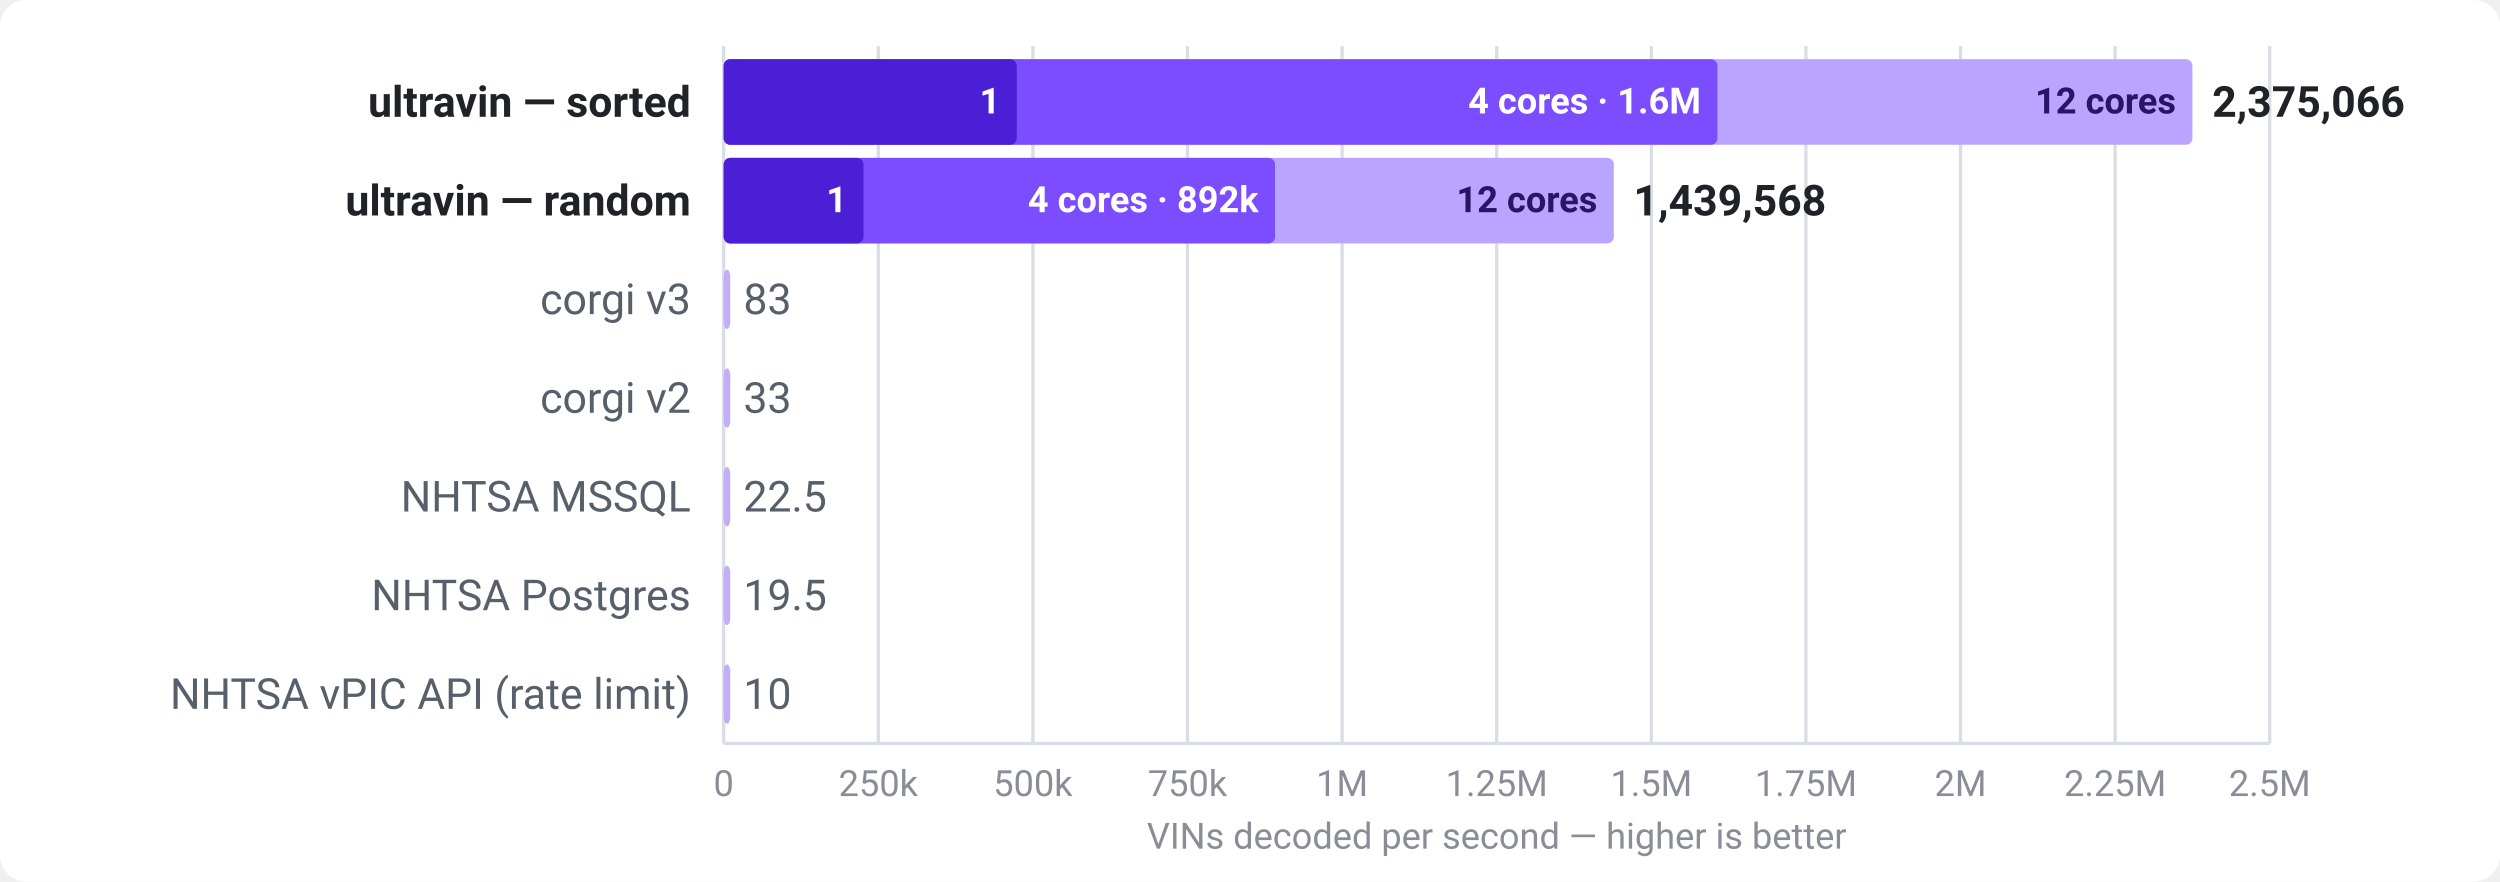
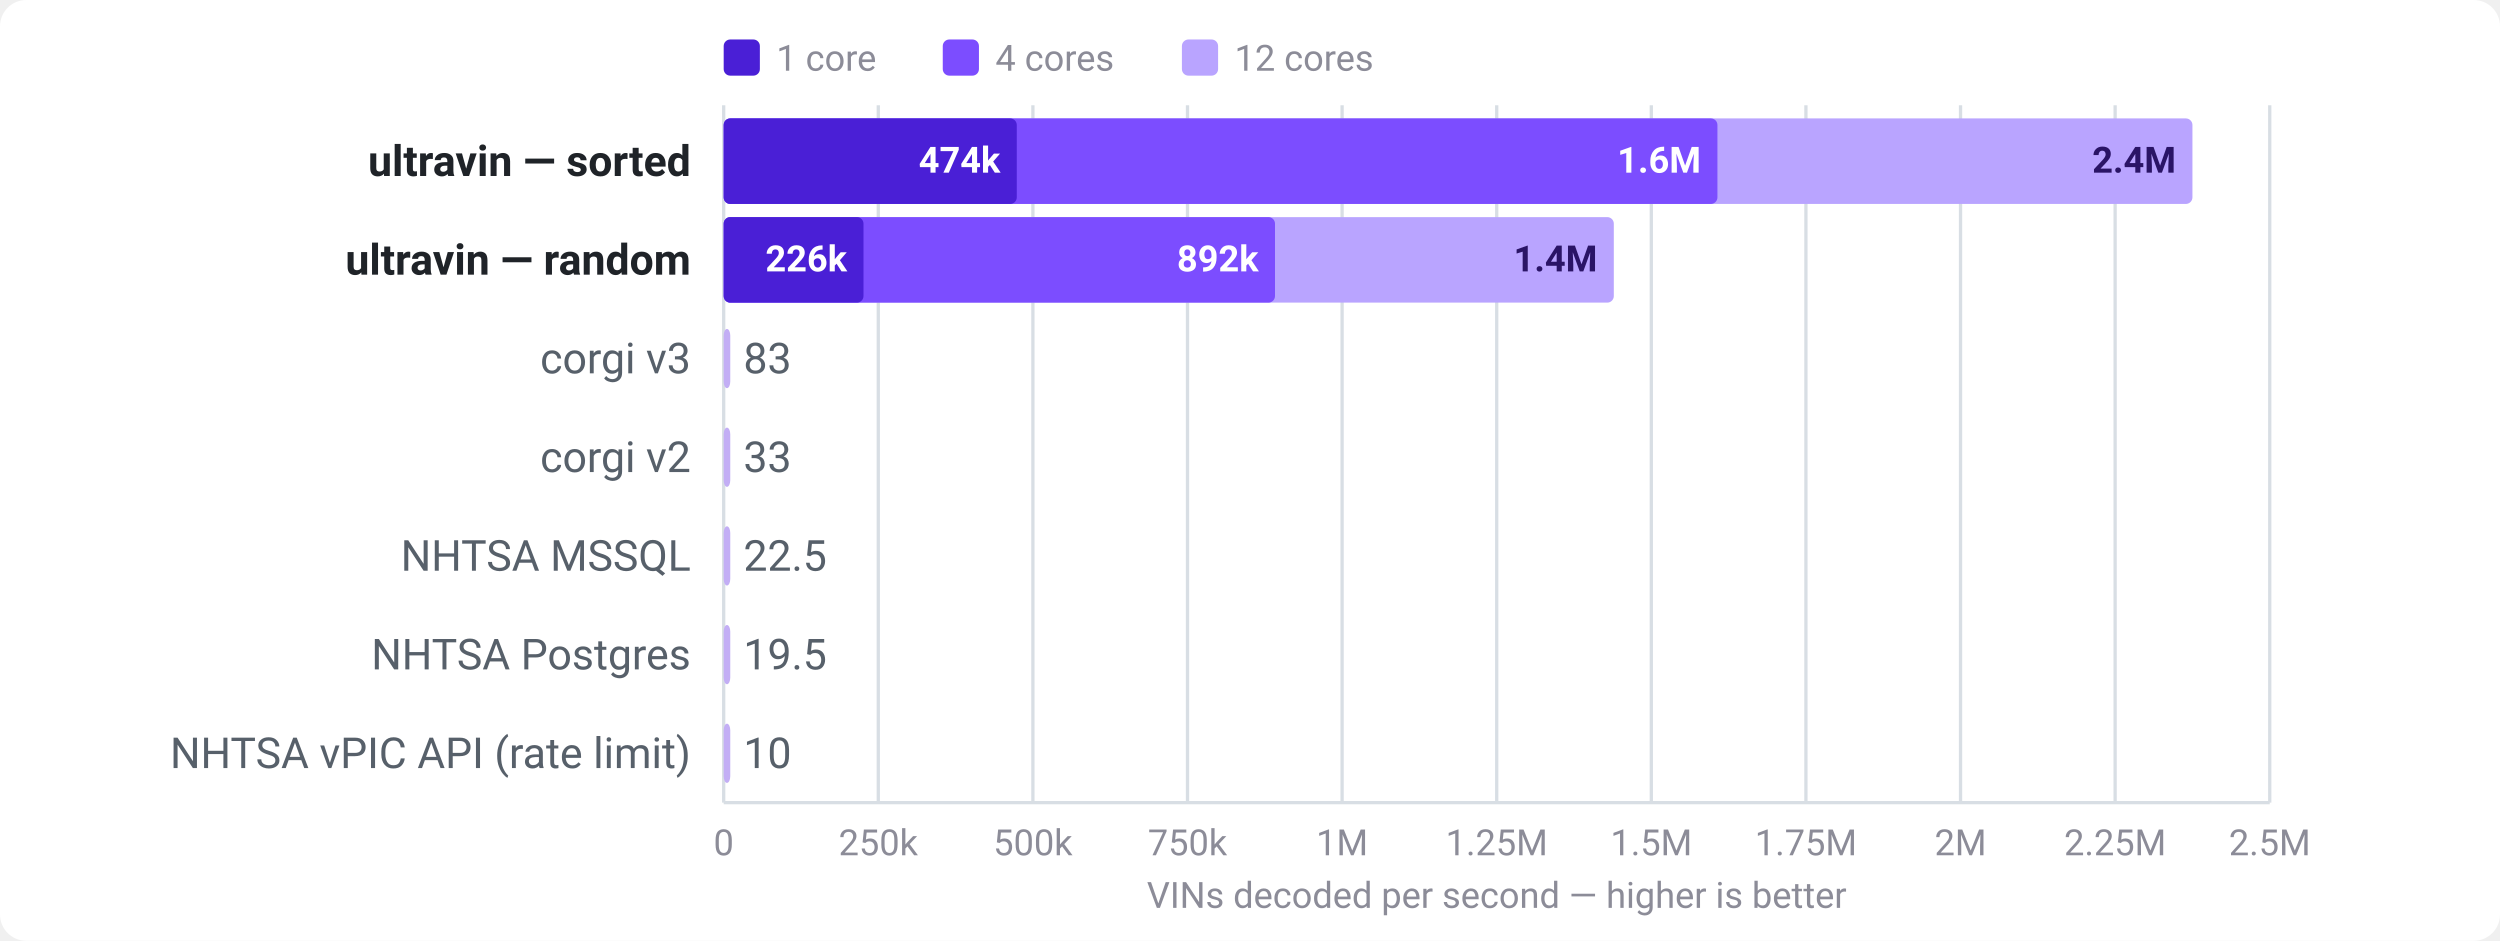
- <svg xmlns="http://www.w3.org/2000/svg" viewBox="0 0 760 268" font-family="-apple-system, BlinkMacSystemFont, 'Segoe UI', Roboto, Helvetica, Arial, sans-serif">
+ <svg xmlns="http://www.w3.org/2000/svg" viewBox="0 0 760 286" font-family="-apple-system, BlinkMacSystemFont, 'Segoe UI', Roboto, Helvetica, Arial, sans-serif">
  <style>.background{fill:#ffffff}.label{fill:#57606a;font-size:13px}.value{fill:#57606a;font-size:13px}.strong{fill:#1f2328;font-weight:700}.axis{fill:#8c8c98;font-size:11px}.grid{stroke:#d8dee4;stroke-width:1}.bar{fill:#c3aef5}.bar-hi{fill:#7c4dff}.s0{fill:#4a1fd6}.s1{fill:#7c4dff}.s2{fill:#b9a4ff}.s3{fill:#ddd3ff}.on{fill:#ffffff;font-size:11px;font-weight:600}.on2,.on3{fill:#2a1466}@media(prefers-color-scheme:dark){.background{fill:#0d1117}.label,.value{fill:#9198a1}.strong{fill:#f0f6fc}.axis{fill:#7d8590}.grid{stroke:#30363d}.bar{fill:#6b5bb0}.bar-hi{fill:#a786ff}.s0{fill:#5b33e0}.s1{fill:#8a63ff}.s2{fill:#b9a4ff}.s3{fill:#ddd3ff}}</style>
-   <rect class="background" width="760" height="268" rx="8" />
-   <line class="grid" x1="220.0" y1="14" x2="220.0" y2="226" />
-   <line class="grid" x1="267.0" y1="14" x2="267.0" y2="226" />
-   <line class="grid" x1="314.0" y1="14" x2="314.0" y2="226" />
-   <line class="grid" x1="361.0" y1="14" x2="361.0" y2="226" />
-   <line class="grid" x1="408.0" y1="14" x2="408.0" y2="226" />
-   <line class="grid" x1="455.0" y1="14" x2="455.0" y2="226" />
-   <line class="grid" x1="502.0" y1="14" x2="502.0" y2="226" />
-   <line class="grid" x1="549.0" y1="14" x2="549.0" y2="226" />
-   <line class="grid" x1="596.0" y1="14" x2="596.0" y2="226" />
-   <line class="grid" x1="643.0" y1="14" x2="643.0" y2="226" />
-   <line class="grid" x1="690.0" y1="14" x2="690.0" y2="226" />
-   <text class="label strong" x="210" y="35.5" text-anchor="end">ultravin — sorted</text>
-   <rect class="s2" x="220" y="18.0" width="446.5" height="26" rx="2" />
-   <text class="on on2" x="661.5" y="34.5" text-anchor="end">12 cores</text>
-   <rect class="s1" x="220" y="18.0" width="302.1" height="26" rx="2" />
-   <text class="on on1" x="517.1" y="34.5" text-anchor="end">4 cores · 1.6M</text>
-   <rect class="s0" x="220" y="18.0" width="89.1" height="26" rx="2" />
-   <text class="on on0" x="304.1" y="34.5" text-anchor="end">1</text>
-   <text class="value strong" x="672.5" y="35.5">2,375,066</text>
-   <text class="label strong" x="210" y="65.5" text-anchor="end">ultravin — random</text>
-   <rect class="s2" x="220" y="48.0" width="270.6" height="26" rx="2" />
-   <text class="on on2" x="485.6" y="64.5" text-anchor="end">12 cores</text>
-   <rect class="s1" x="220" y="48.0" width="167.6" height="26" rx="2" />
-   <text class="on on1" x="382.6" y="64.5" text-anchor="end">4 cores · 892k</text>
-   <rect class="s0" x="220" y="48.0" width="42.5" height="26" rx="2" />
-   <text class="on on0" x="257.5" y="64.5" text-anchor="end">1</text>
-   <text class="value strong" x="496.6" y="65.5">1,439,568</text>
-   <text class="label" x="210" y="95.5" text-anchor="end">corgi v3</text>
-   <rect class="bar" x="220" y="82.0" width="2.0" height="18" rx="2" />
-   <text class="value" x="226.0" y="95.5">83</text>
-   <text class="label" x="210" y="125.5" text-anchor="end">corgi v2</text>
-   <rect class="bar" x="220" y="112.0" width="2.0" height="18" rx="2" />
-   <text class="value" x="226.0" y="125.5">33</text>
-   <text class="label" x="210" y="155.5" text-anchor="end">NHTSA MSSQL</text>
-   <rect class="bar" x="220" y="142.0" width="2.0" height="18" rx="2" />
-   <text class="value" x="226.0" y="155.5">22.5</text>
-   <text class="label" x="210" y="185.5" text-anchor="end">NHTSA Postgres</text>
-   <rect class="bar" x="220" y="172.0" width="2.0" height="18" rx="2" />
-   <text class="value" x="226.0" y="185.5">19.5</text>
-   <text class="label" x="210" y="215.5" text-anchor="end">NHTSA vPIC API (rate limit)</text>
-   <rect class="bar" x="220" y="202.0" width="2.0" height="18" rx="2" />
-   <text class="value" x="226.0" y="215.5">10</text>
-   <line class="grid" x1="220" y1="226" x2="690" y2="226" />
-   <text class="axis" x="220.0" y="242" text-anchor="middle">0</text>
-   <text class="axis" x="267.0" y="242" text-anchor="middle">250k</text>
-   <text class="axis" x="314.0" y="242" text-anchor="middle">500k</text>
-   <text class="axis" x="361.0" y="242" text-anchor="middle">750k</text>
-   <text class="axis" x="408.0" y="242" text-anchor="middle">1M</text>
-   <text class="axis" x="455.0" y="242" text-anchor="middle">1.25M</text>
-   <text class="axis" x="502.0" y="242" text-anchor="middle">1.5M</text>
-   <text class="axis" x="549.0" y="242" text-anchor="middle">1.75M</text>
-   <text class="axis" x="596.0" y="242" text-anchor="middle">2M</text>
-   <text class="axis" x="643.0" y="242" text-anchor="middle">2.25M</text>
-   <text class="axis" x="690.0" y="242" text-anchor="middle">2.5M</text>
-   <text class="axis" x="455.0" y="258" text-anchor="middle">VINs decoded per second — higher is better</text>
+   <rect class="background" width="760" height="286" rx="8" />
+   <rect class="s0" x="220.0" y="12" width="11" height="11" rx="2" />
+   <text class="axis" x="236.0" y="21.5">1 core</text>
+   <rect class="s1" x="286.6" y="12" width="11" height="11" rx="2" />
+   <text class="axis" x="302.6" y="21.5">4 cores</text>
+   <rect class="s2" x="359.3" y="12" width="11" height="11" rx="2" />
+   <text class="axis" x="375.3" y="21.5">12 cores</text>
+   <line class="grid" x1="220.0" y1="32" x2="220.0" y2="244" />
+   <line class="grid" x1="267.0" y1="32" x2="267.0" y2="244" />
+   <line class="grid" x1="314.0" y1="32" x2="314.0" y2="244" />
+   <line class="grid" x1="361.0" y1="32" x2="361.0" y2="244" />
+   <line class="grid" x1="408.0" y1="32" x2="408.0" y2="244" />
+   <line class="grid" x1="455.0" y1="32" x2="455.0" y2="244" />
+   <line class="grid" x1="502.0" y1="32" x2="502.0" y2="244" />
+   <line class="grid" x1="549.0" y1="32" x2="549.0" y2="244" />
+   <line class="grid" x1="596.0" y1="32" x2="596.0" y2="244" />
+   <line class="grid" x1="643.0" y1="32" x2="643.0" y2="244" />
+   <line class="grid" x1="690.0" y1="32" x2="690.0" y2="244" />
+   <text class="label strong" x="210" y="53.5" text-anchor="end">ultravin — sorted</text>
+   <rect class="s2" x="220" y="36.0" width="446.5" height="26" rx="2" />
+   <text class="on on2" x="661.5" y="52.5" text-anchor="end">2.4M</text>
+   <rect class="s1" x="220" y="36.0" width="302.1" height="26" rx="2" />
+   <text class="on on1" x="517.1" y="52.5" text-anchor="end">1.6M</text>
+   <rect class="s0" x="220" y="36.0" width="89.1" height="26" rx="2" />
+   <text class="on on0" x="304.1" y="52.5" text-anchor="end">474k</text>
+   <text class="label strong" x="210" y="83.5" text-anchor="end">ultravin — random</text>
+   <rect class="s2" x="220" y="66.0" width="270.6" height="26" rx="2" />
+   <text class="on on2" x="485.6" y="82.5" text-anchor="end">1.4M</text>
+   <rect class="s1" x="220" y="66.0" width="167.6" height="26" rx="2" />
+   <text class="on on1" x="382.6" y="82.5" text-anchor="end">892k</text>
+   <rect class="s0" x="220" y="66.0" width="42.5" height="26" rx="2" />
+   <text class="on on0" x="257.5" y="82.5" text-anchor="end">226k</text>
+   <text class="label" x="210" y="113.5" text-anchor="end">corgi v3</text>
+   <rect class="bar" x="220" y="100.0" width="2.0" height="18" rx="2" />
+   <text class="value" x="226.0" y="113.5">83</text>
+   <text class="label" x="210" y="143.5" text-anchor="end">corgi v2</text>
+   <rect class="bar" x="220" y="130.0" width="2.0" height="18" rx="2" />
+   <text class="value" x="226.0" y="143.5">33</text>
+   <text class="label" x="210" y="173.5" text-anchor="end">NHTSA MSSQL</text>
+   <rect class="bar" x="220" y="160.0" width="2.0" height="18" rx="2" />
+   <text class="value" x="226.0" y="173.5">22.5</text>
+   <text class="label" x="210" y="203.5" text-anchor="end">NHTSA Postgres</text>
+   <rect class="bar" x="220" y="190.0" width="2.0" height="18" rx="2" />
+   <text class="value" x="226.0" y="203.5">19.5</text>
+   <text class="label" x="210" y="233.5" text-anchor="end">NHTSA vPIC API (rate limit)</text>
+   <rect class="bar" x="220" y="220.0" width="2.0" height="18" rx="2" />
+   <text class="value" x="226.0" y="233.5">10</text>
+   <line class="grid" x1="220" y1="244" x2="690" y2="244" />
+   <text class="axis" x="220.0" y="260" text-anchor="middle">0</text>
+   <text class="axis" x="267.0" y="260" text-anchor="middle">250k</text>
+   <text class="axis" x="314.0" y="260" text-anchor="middle">500k</text>
+   <text class="axis" x="361.0" y="260" text-anchor="middle">750k</text>
+   <text class="axis" x="408.0" y="260" text-anchor="middle">1M</text>
+   <text class="axis" x="455.0" y="260" text-anchor="middle">1.25M</text>
+   <text class="axis" x="502.0" y="260" text-anchor="middle">1.5M</text>
+   <text class="axis" x="549.0" y="260" text-anchor="middle">1.75M</text>
+   <text class="axis" x="596.0" y="260" text-anchor="middle">2M</text>
+   <text class="axis" x="643.0" y="260" text-anchor="middle">2.25M</text>
+   <text class="axis" x="690.0" y="260" text-anchor="middle">2.5M</text>
+   <text class="axis" x="455.0" y="276" text-anchor="middle">VINs decoded per second — higher is better</text>
</svg>
